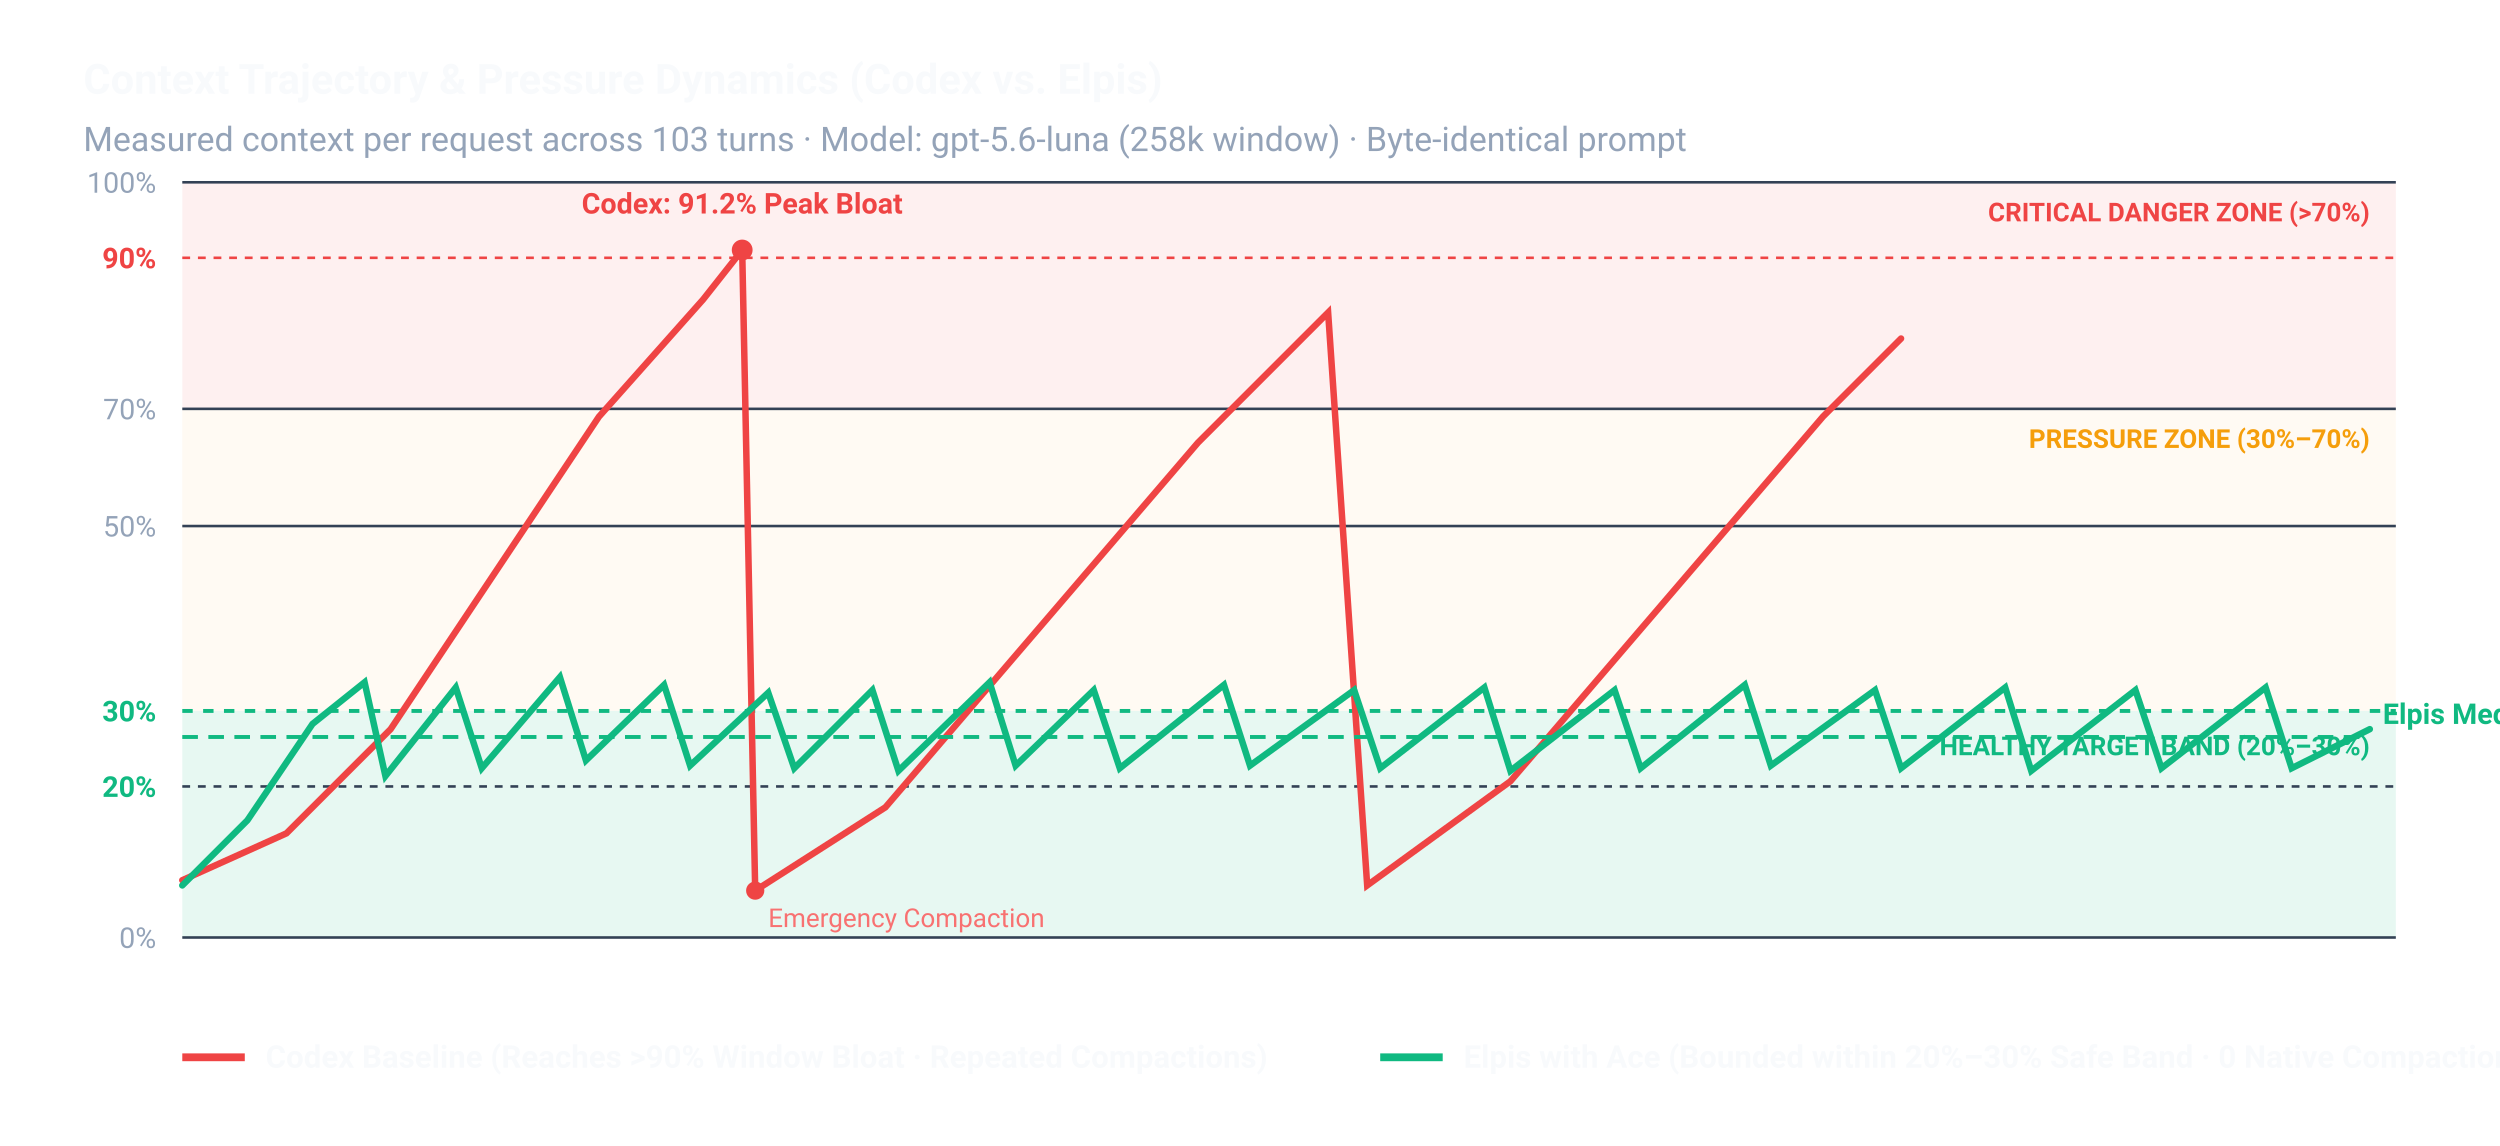
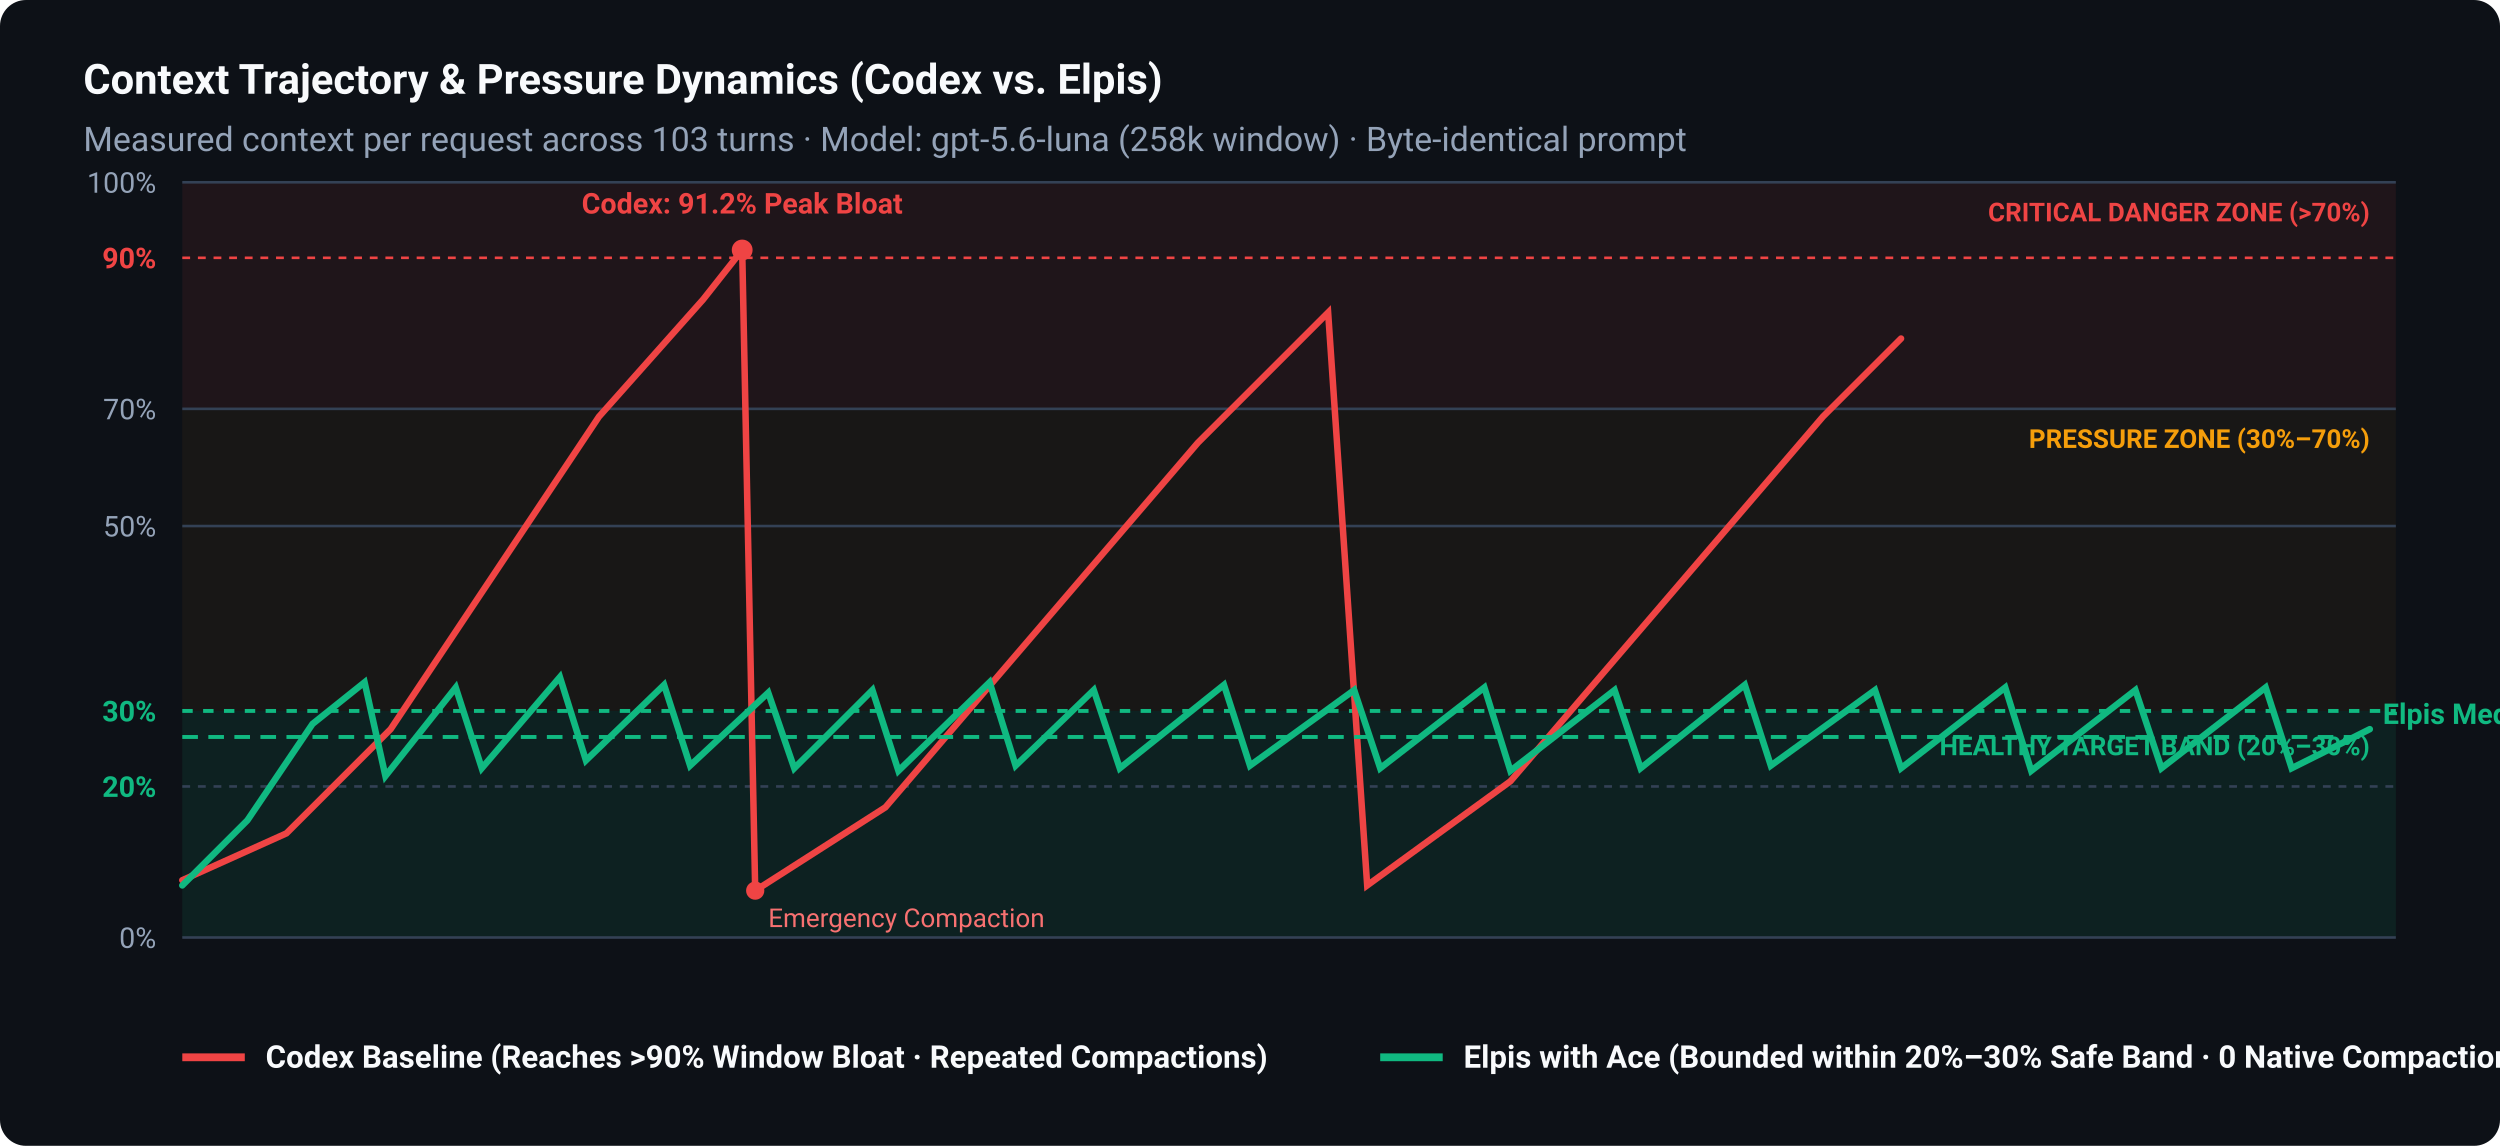
<svg xmlns="http://www.w3.org/2000/svg" viewBox="0 0 960 440" width="100%" height="100%" style="background-color: #0d1117; border-radius: 10px; font-family: -apple-system, BlinkMacSystemFont, 'Segoe UI', Roboto, Helvetica, Arial, sans-serif;">
+   <rect x="0" y="0" width="960" height="440" fill="#0d1117" rx="10" />
  <text x="32" y="36" fill="#f8fafc" font-size="16" font-weight="700">Context Trajectory &amp; Pressure Dynamics (Codex vs. Elpis)</text>
  <text x="32" y="58" fill="#94a3b8" font-size="13">Measured context per request across 103 turns · Model: gpt-5.6-luna (258k window) · Byte-identical prompt</text>
  <rect x="70" y="70" width="850" height="87" fill="#ef4444" fill-opacity="0.08" />
  <text x="910" y="85" fill="#ef4444" font-size="10" font-weight="600" text-anchor="end">CRITICAL DANGER ZONE (&gt;70%)</text>
  <rect x="70" y="157" width="850" height="116" fill="#f59e0b" fill-opacity="0.05" />
  <text x="910" y="172" fill="#f59e0b" font-size="10" font-weight="600" text-anchor="end">PRESSURE ZONE (30%–70%)</text>
  <rect x="70" y="273" width="850" height="87" fill="#10b981" fill-opacity="0.10" />
  <text x="910" y="290" fill="#10b981" font-size="10" font-weight="700" text-anchor="end">HEALTHY TARGET BAND (20%–30%)</text>
  <line x1="70" y1="360" x2="920" y2="360" stroke="#334155" stroke-width="1" />
  <text x="60" y="364" fill="#94a3b8" font-size="11" text-anchor="end">0%</text>
  <line x1="70" y1="302" x2="920" y2="302" stroke="#334155" stroke-width="1" stroke-dasharray="3,3" />
  <text x="60" y="306" fill="#10b981" font-size="11" font-weight="600" text-anchor="end">20%</text>
  <line x1="70" y1="273" x2="920" y2="273" stroke="#10b981" stroke-width="1.5" stroke-dasharray="4,4" />
  <text x="60" y="277" fill="#10b981" font-size="11" font-weight="700" text-anchor="end">30%</text>
  <line x1="70" y1="202" x2="920" y2="202" stroke="#334155" stroke-width="1" />
  <text x="60" y="206" fill="#94a3b8" font-size="11" text-anchor="end">50%</text>
  <line x1="70" y1="157" x2="920" y2="157" stroke="#334155" stroke-width="1" />
  <text x="60" y="161" fill="#94a3b8" font-size="11" text-anchor="end">70%</text>
  <line x1="70" y1="99" x2="920" y2="99" stroke="#ef4444" stroke-width="1" stroke-dasharray="3,3" />
  <text x="60" y="103" fill="#ef4444" font-size="11" font-weight="700" text-anchor="end">90%</text>
  <line x1="70" y1="70" x2="920" y2="70" stroke="#334155" stroke-width="1" />
  <text x="60" y="74" fill="#94a3b8" font-size="11" text-anchor="end">100%</text>
  <path d="M 70 338 L 110 320 L 150 280 L 190 220 L 230 160 L 270 115 L 285 96 L 290 342 L 340 310 L 400 240 L 460 170 L 510 120 L 525 340 L 580 300 L 640 230 L 700 160 L 730 130" fill="none" stroke="#ef4444" stroke-width="2.5" stroke-linecap="round" />
  <circle cx="285" cy="96" r="4" fill="#ef4444" />
  <text x="285" y="82" fill="#ef4444" font-size="11" font-weight="700" text-anchor="middle">Codex: 91.2% Peak Bloat</text>
  <circle cx="290" cy="342" r="3.5" fill="#ef4444" />
  <text x="295" y="356" fill="#f87171" font-size="10">Emergency Compaction</text>
  <path d="M 70 340 L 95 315 L 120 278 L 140 262 L 148 298 L 175 264 L 185 295 L 215 260 L 225 292 L 255 263 L 265 294 L 295 266 L 305 295 L 335 265 L 345 296 L 380 262 L 390 294 L 420 265 L 430 295 L 470 263 L 480 294 L 520 265 L 530 295 L 570 264 L 580 296 L 620 265 L 630 295 L 670 263 L 680 294 L 720 265 L 730 295 L 770 264 L 780 296 L 820 265 L 830 295 L 870 264 L 880 295 L 910 280" fill="none" stroke="#10b981" stroke-width="2.5" stroke-linecap="round" />
  <line x1="70" y1="283" x2="910" y2="283" stroke="#10b981" stroke-width="1.5" stroke-dasharray="6,4" />
  <text x="915" y="278" fill="#10b981" font-size="11" font-weight="700">Elpis Median (26.6%)</text>
  <g transform="translate(70, 400)">
    <line x1="0" y1="6" x2="24" y2="6" stroke="#ef4444" stroke-width="3" />
    <text x="32" y="10" fill="#f8fafc" font-size="12" font-weight="600">Codex Baseline (Reaches &gt;90% Window Bloat · Repeated Compactions)</text>
    <line x1="460" y1="6" x2="484" y2="6" stroke="#10b981" stroke-width="3" />
    <text x="492" y="10" fill="#f8fafc" font-size="12" font-weight="600">Elpis with Ace (Bounded within 20%–30% Safe Band · 0 Native Compactions)</text>
  </g>
</svg>
